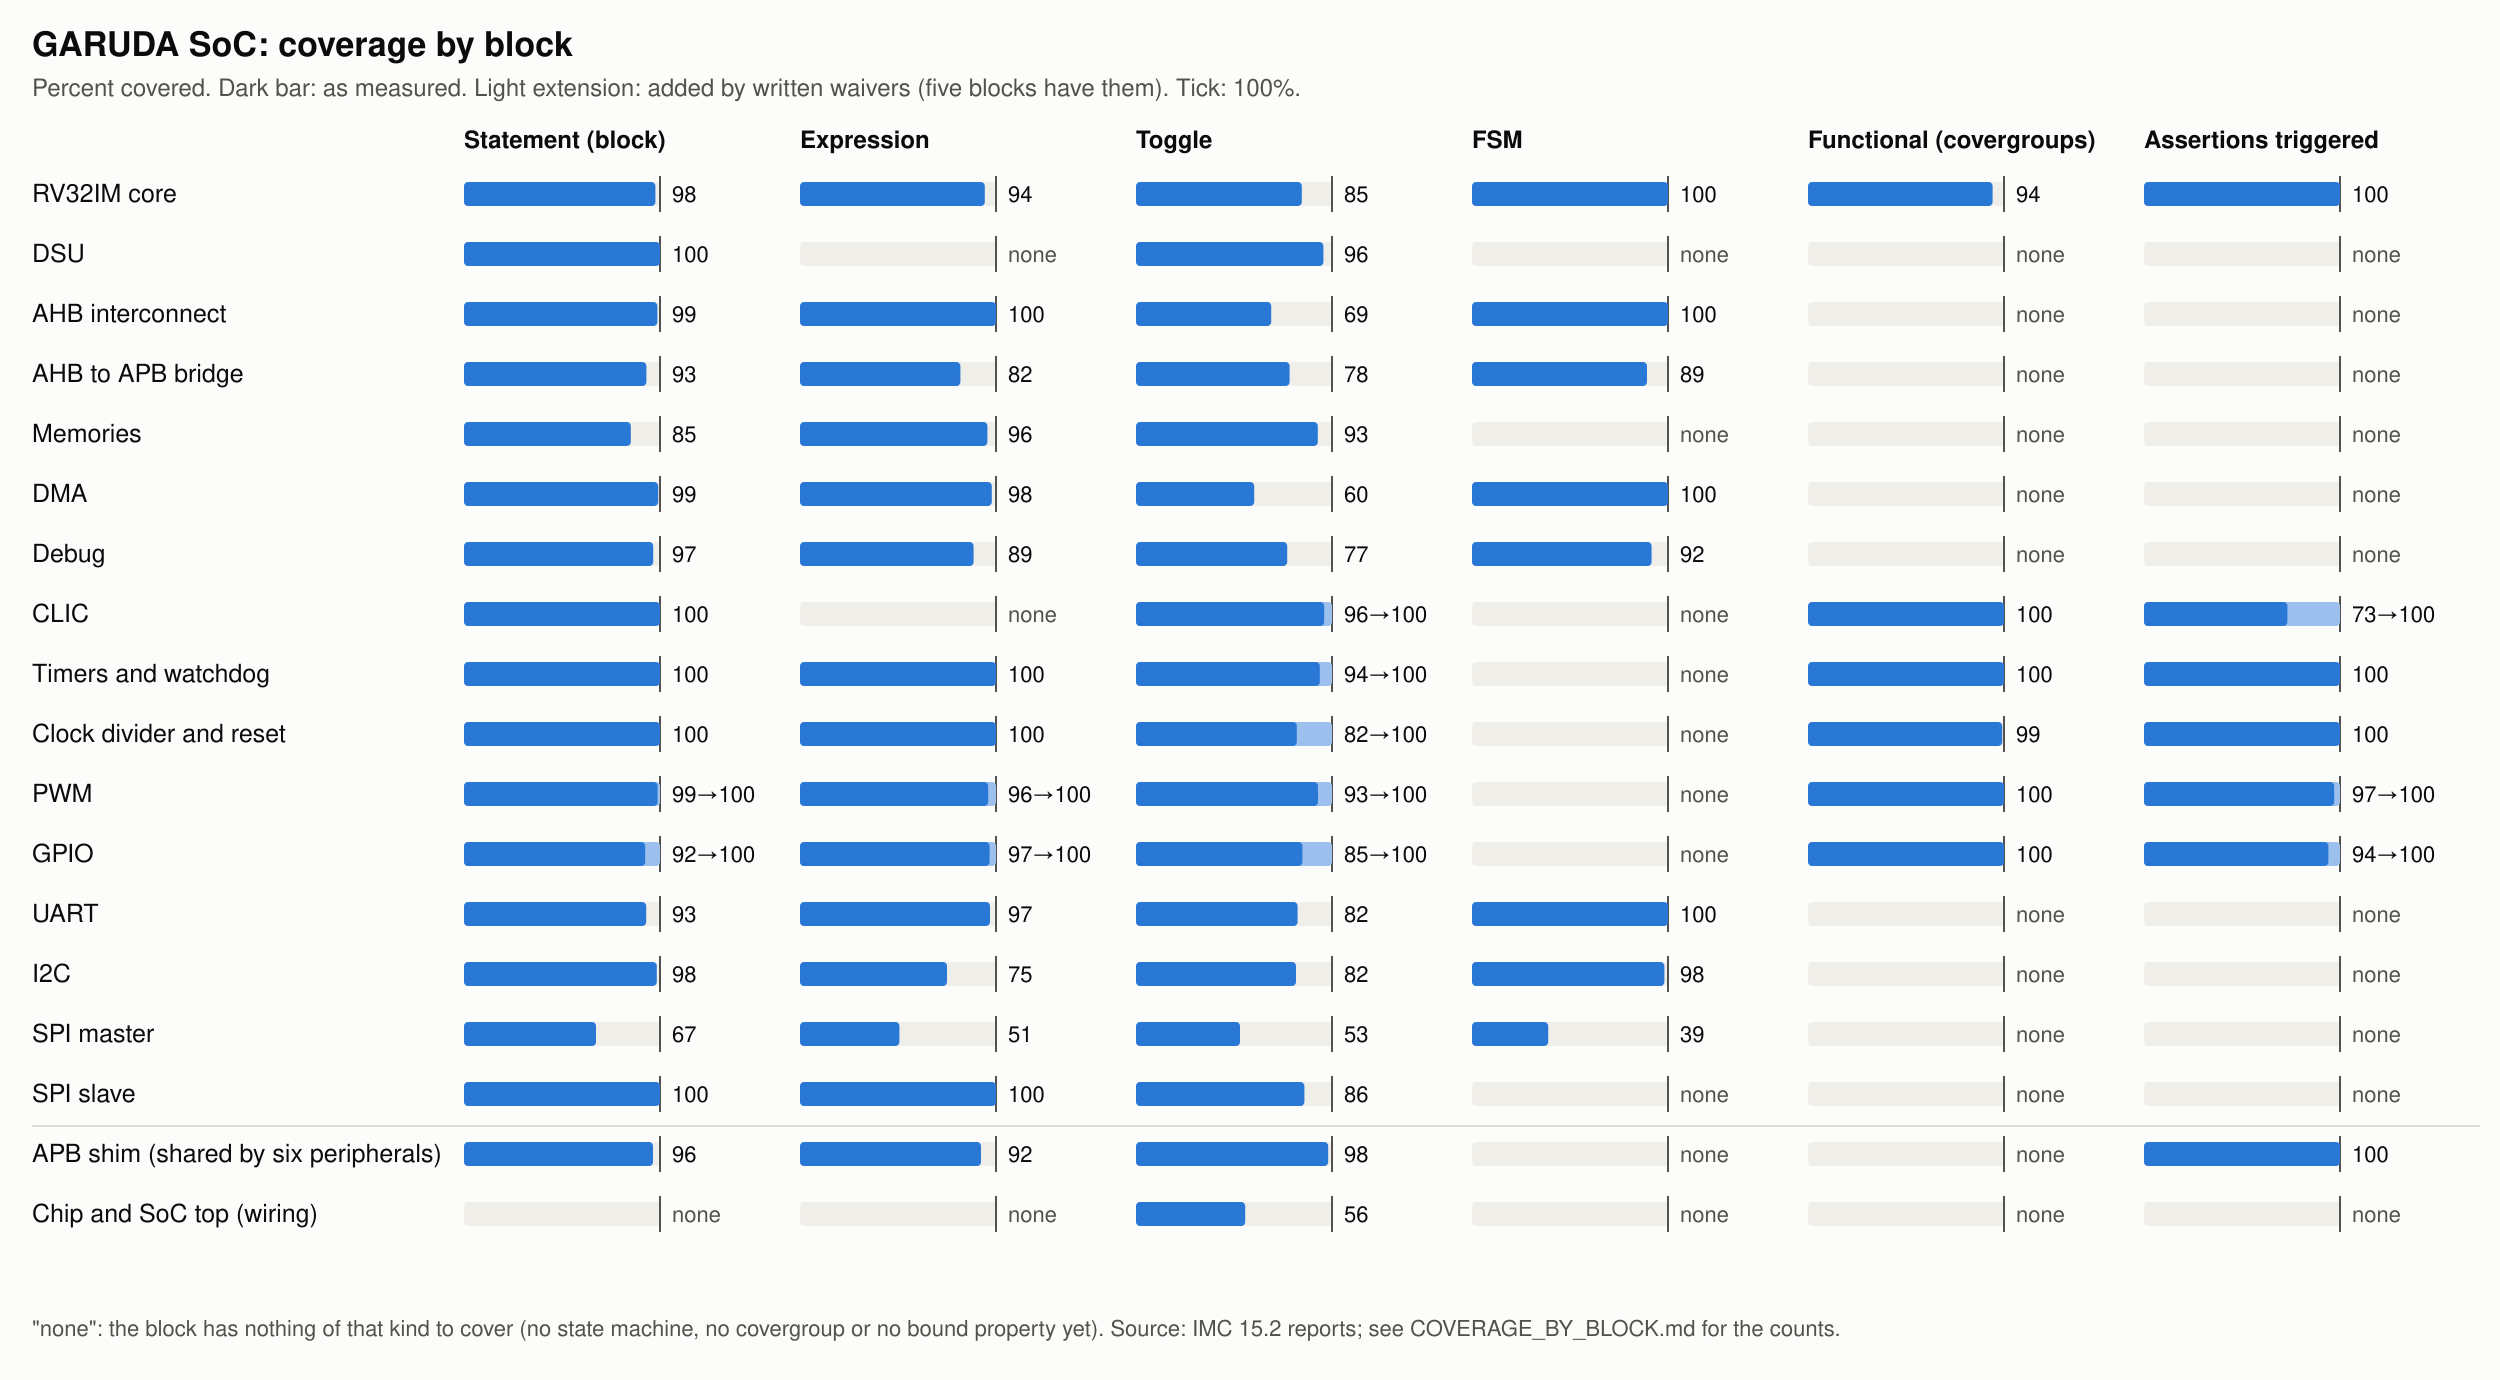
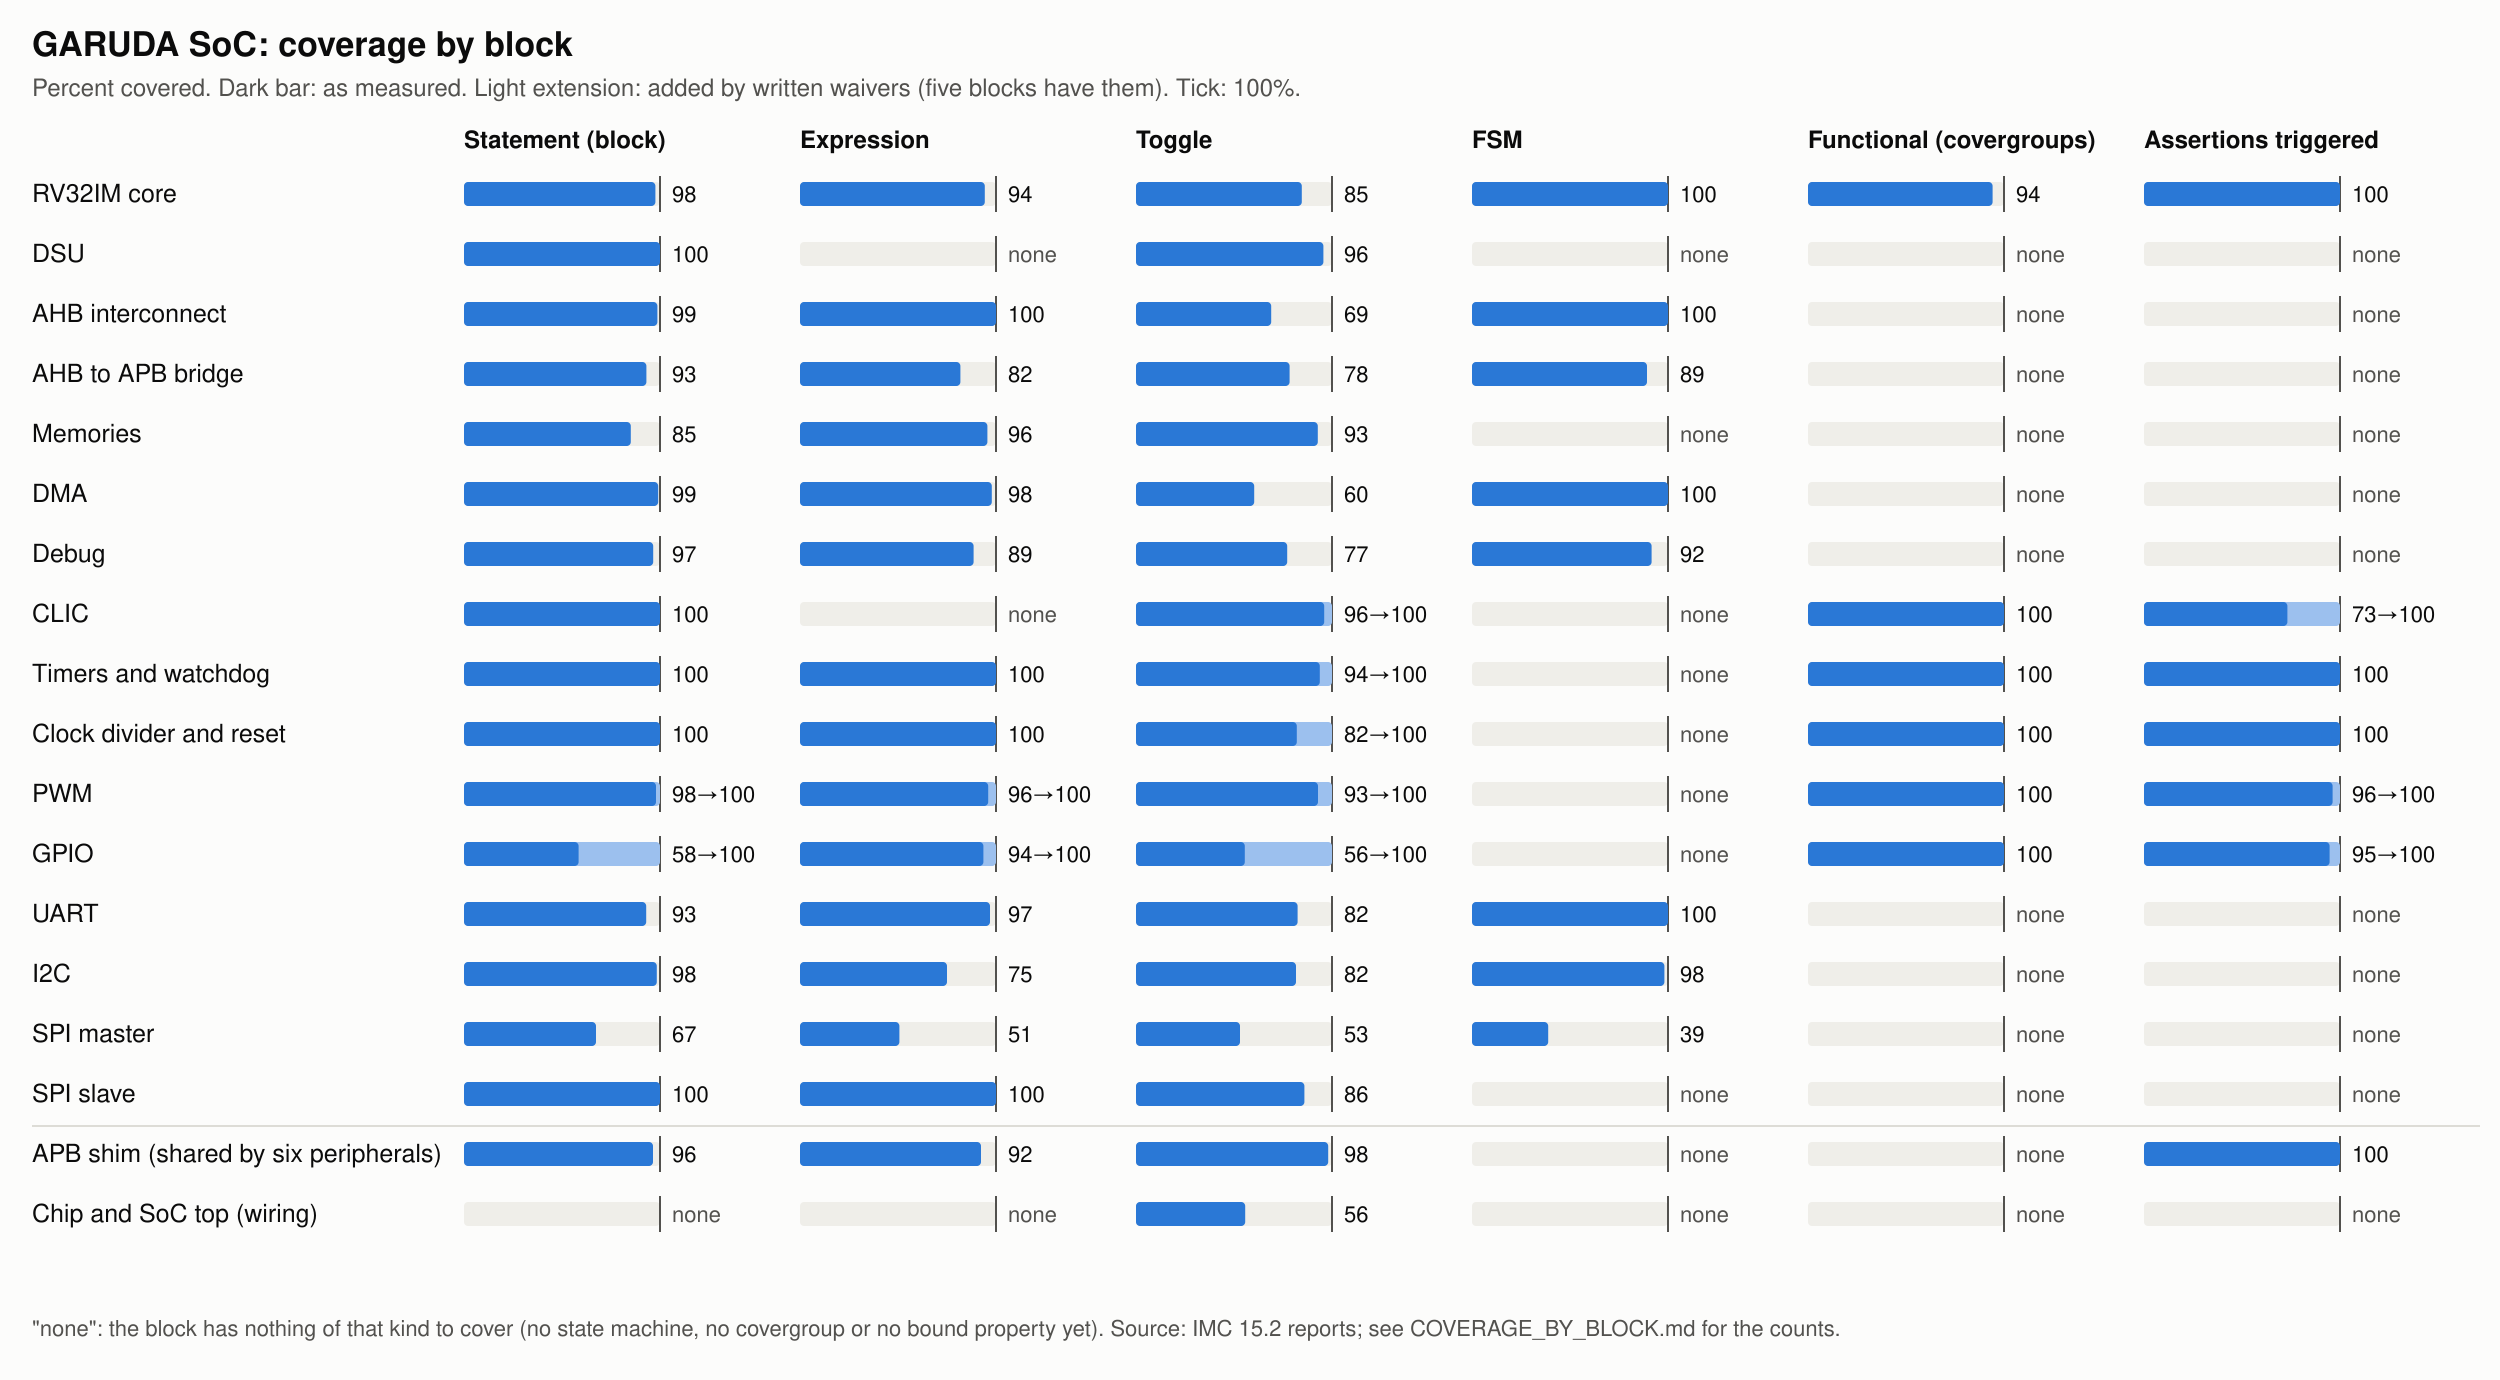
<svg xmlns="http://www.w3.org/2000/svg" width="1250" height="690" viewBox="0 0 1250 690" font-family="Helvetica, Arial, sans-serif" role="img" aria-label="GARUDA coverage by block">
  <rect width="1250" height="690" fill="#fcfcfb" />
  <text x="16" y="28" font-size="17" font-weight="bold" fill="#0b0b0b">GARUDA SoC: coverage by block</text>
  <text x="16" y="48" font-size="12" fill="#52514e">Percent covered. Dark bar: as measured. Light extension: added by written waivers (five blocks have them). Tick: 100%.</text>
  <text x="232" y="74" font-size="12" font-weight="bold" fill="#0b0b0b">Statement (block)</text>
  <text x="400" y="74" font-size="12" font-weight="bold" fill="#0b0b0b">Expression</text>
  <text x="568" y="74" font-size="12" font-weight="bold" fill="#0b0b0b">Toggle</text>
  <text x="736" y="74" font-size="12" font-weight="bold" fill="#0b0b0b">FSM</text>
  <text x="904" y="74" font-size="12" font-weight="bold" fill="#0b0b0b">Functional (covergroups)</text>
  <text x="1072" y="74" font-size="12" font-weight="bold" fill="#0b0b0b">Assertions triggered</text>
  <text x="16" y="101" font-size="12.5" fill="#0b0b0b">RV32IM core</text>
  <rect x="232" y="91" width="98" height="12" rx="2" fill="#efeee9" />
  <line x1="330" y1="88" x2="330" y2="106" stroke="#52514e" stroke-width="1" />
  <rect x="232" y="91" width="95.7" height="12" rx="2" fill="#2a78d6" />
  <text x="336" y="101" font-size="11" fill="#0b0b0b">98</text>
  <rect x="400" y="91" width="98" height="12" rx="2" fill="#efeee9" />
  <line x1="498" y1="88" x2="498" y2="106" stroke="#52514e" stroke-width="1" />
  <rect x="400" y="91" width="92.4" height="12" rx="2" fill="#2a78d6" />
  <text x="504" y="101" font-size="11" fill="#0b0b0b">94</text>
  <rect x="568" y="91" width="98" height="12" rx="2" fill="#efeee9" />
  <line x1="666" y1="88" x2="666" y2="106" stroke="#52514e" stroke-width="1" />
  <rect x="568" y="91" width="82.9" height="12" rx="2" fill="#2a78d6" />
  <text x="672" y="101" font-size="11" fill="#0b0b0b">85</text>
  <rect x="736" y="91" width="98" height="12" rx="2" fill="#efeee9" />
  <line x1="834" y1="88" x2="834" y2="106" stroke="#52514e" stroke-width="1" />
  <rect x="736" y="91" width="98.0" height="12" rx="2" fill="#2a78d6" />
  <text x="840" y="101" font-size="11" fill="#0b0b0b">100</text>
  <rect x="904" y="91" width="98" height="12" rx="2" fill="#efeee9" />
  <line x1="1002" y1="88" x2="1002" y2="106" stroke="#52514e" stroke-width="1" />
  <rect x="904" y="91" width="92.3" height="12" rx="2" fill="#2a78d6" />
  <text x="1008" y="101" font-size="11" fill="#0b0b0b">94</text>
  <rect x="1072" y="91" width="98" height="12" rx="2" fill="#efeee9" />
  <line x1="1170" y1="88" x2="1170" y2="106" stroke="#52514e" stroke-width="1" />
  <rect x="1072" y="91" width="98.0" height="12" rx="2" fill="#2a78d6" />
  <text x="1176" y="101" font-size="11" fill="#0b0b0b">100</text>
  <text x="16" y="131" font-size="12.5" fill="#0b0b0b">DSU</text>
  <rect x="232" y="121" width="98" height="12" rx="2" fill="#efeee9" />
  <line x1="330" y1="118" x2="330" y2="136" stroke="#52514e" stroke-width="1" />
  <rect x="232" y="121" width="98.0" height="12" rx="2" fill="#2a78d6" />
  <text x="336" y="131" font-size="11" fill="#0b0b0b">100</text>
  <rect x="400" y="121" width="98" height="12" rx="2" fill="#efeee9" />
  <line x1="498" y1="118" x2="498" y2="136" stroke="#52514e" stroke-width="1" />
  <text x="504" y="131" font-size="11" fill="#52514e">none</text>
  <rect x="568" y="121" width="98" height="12" rx="2" fill="#efeee9" />
  <line x1="666" y1="118" x2="666" y2="136" stroke="#52514e" stroke-width="1" />
  <rect x="568" y="121" width="93.7" height="12" rx="2" fill="#2a78d6" />
  <text x="672" y="131" font-size="11" fill="#0b0b0b">96</text>
  <rect x="736" y="121" width="98" height="12" rx="2" fill="#efeee9" />
  <line x1="834" y1="118" x2="834" y2="136" stroke="#52514e" stroke-width="1" />
  <text x="840" y="131" font-size="11" fill="#52514e">none</text>
  <rect x="904" y="121" width="98" height="12" rx="2" fill="#efeee9" />
  <line x1="1002" y1="118" x2="1002" y2="136" stroke="#52514e" stroke-width="1" />
  <text x="1008" y="131" font-size="11" fill="#52514e">none</text>
  <rect x="1072" y="121" width="98" height="12" rx="2" fill="#efeee9" />
  <line x1="1170" y1="118" x2="1170" y2="136" stroke="#52514e" stroke-width="1" />
  <text x="1176" y="131" font-size="11" fill="#52514e">none</text>
  <text x="16" y="161" font-size="12.5" fill="#0b0b0b">AHB interconnect</text>
  <rect x="232" y="151" width="98" height="12" rx="2" fill="#efeee9" />
  <line x1="330" y1="148" x2="330" y2="166" stroke="#52514e" stroke-width="1" />
  <rect x="232" y="151" width="96.7" height="12" rx="2" fill="#2a78d6" />
  <text x="336" y="161" font-size="11" fill="#0b0b0b">99</text>
  <rect x="400" y="151" width="98" height="12" rx="2" fill="#efeee9" />
  <line x1="498" y1="148" x2="498" y2="166" stroke="#52514e" stroke-width="1" />
  <rect x="400" y="151" width="98.0" height="12" rx="2" fill="#2a78d6" />
  <text x="504" y="161" font-size="11" fill="#0b0b0b">100</text>
  <rect x="568" y="151" width="98" height="12" rx="2" fill="#efeee9" />
  <line x1="666" y1="148" x2="666" y2="166" stroke="#52514e" stroke-width="1" />
  <rect x="568" y="151" width="67.6" height="12" rx="2" fill="#2a78d6" />
  <text x="672" y="161" font-size="11" fill="#0b0b0b">69</text>
  <rect x="736" y="151" width="98" height="12" rx="2" fill="#efeee9" />
  <line x1="834" y1="148" x2="834" y2="166" stroke="#52514e" stroke-width="1" />
  <rect x="736" y="151" width="98.0" height="12" rx="2" fill="#2a78d6" />
  <text x="840" y="161" font-size="11" fill="#0b0b0b">100</text>
  <rect x="904" y="151" width="98" height="12" rx="2" fill="#efeee9" />
  <line x1="1002" y1="148" x2="1002" y2="166" stroke="#52514e" stroke-width="1" />
  <text x="1008" y="161" font-size="11" fill="#52514e">none</text>
  <rect x="1072" y="151" width="98" height="12" rx="2" fill="#efeee9" />
  <line x1="1170" y1="148" x2="1170" y2="166" stroke="#52514e" stroke-width="1" />
  <text x="1176" y="161" font-size="11" fill="#52514e">none</text>
  <text x="16" y="191" font-size="12.5" fill="#0b0b0b">AHB to APB bridge</text>
  <rect x="232" y="181" width="98" height="12" rx="2" fill="#efeee9" />
  <line x1="330" y1="178" x2="330" y2="196" stroke="#52514e" stroke-width="1" />
  <rect x="232" y="181" width="91.2" height="12" rx="2" fill="#2a78d6" />
  <text x="336" y="191" font-size="11" fill="#0b0b0b">93</text>
  <rect x="400" y="181" width="98" height="12" rx="2" fill="#efeee9" />
  <line x1="498" y1="178" x2="498" y2="196" stroke="#52514e" stroke-width="1" />
  <rect x="400" y="181" width="80.2" height="12" rx="2" fill="#2a78d6" />
  <text x="504" y="191" font-size="11" fill="#0b0b0b">82</text>
  <rect x="568" y="181" width="98" height="12" rx="2" fill="#efeee9" />
  <line x1="666" y1="178" x2="666" y2="196" stroke="#52514e" stroke-width="1" />
  <rect x="568" y="181" width="76.8" height="12" rx="2" fill="#2a78d6" />
  <text x="672" y="191" font-size="11" fill="#0b0b0b">78</text>
  <rect x="736" y="181" width="98" height="12" rx="2" fill="#efeee9" />
  <line x1="834" y1="178" x2="834" y2="196" stroke="#52514e" stroke-width="1" />
  <rect x="736" y="181" width="87.5" height="12" rx="2" fill="#2a78d6" />
  <text x="840" y="191" font-size="11" fill="#0b0b0b">89</text>
  <rect x="904" y="181" width="98" height="12" rx="2" fill="#efeee9" />
  <line x1="1002" y1="178" x2="1002" y2="196" stroke="#52514e" stroke-width="1" />
  <text x="1008" y="191" font-size="11" fill="#52514e">none</text>
  <rect x="1072" y="181" width="98" height="12" rx="2" fill="#efeee9" />
  <line x1="1170" y1="178" x2="1170" y2="196" stroke="#52514e" stroke-width="1" />
  <text x="1176" y="191" font-size="11" fill="#52514e">none</text>
  <text x="16" y="221" font-size="12.5" fill="#0b0b0b">Memories</text>
  <rect x="232" y="211" width="98" height="12" rx="2" fill="#efeee9" />
  <line x1="330" y1="208" x2="330" y2="226" stroke="#52514e" stroke-width="1" />
  <rect x="232" y="211" width="83.4" height="12" rx="2" fill="#2a78d6" />
  <text x="336" y="221" font-size="11" fill="#0b0b0b">85</text>
  <rect x="400" y="211" width="98" height="12" rx="2" fill="#efeee9" />
  <line x1="498" y1="208" x2="498" y2="226" stroke="#52514e" stroke-width="1" />
  <rect x="400" y="211" width="93.7" height="12" rx="2" fill="#2a78d6" />
  <text x="504" y="221" font-size="11" fill="#0b0b0b">96</text>
  <rect x="568" y="211" width="98" height="12" rx="2" fill="#efeee9" />
  <line x1="666" y1="208" x2="666" y2="226" stroke="#52514e" stroke-width="1" />
  <rect x="568" y="211" width="90.9" height="12" rx="2" fill="#2a78d6" />
  <text x="672" y="221" font-size="11" fill="#0b0b0b">93</text>
  <rect x="736" y="211" width="98" height="12" rx="2" fill="#efeee9" />
  <line x1="834" y1="208" x2="834" y2="226" stroke="#52514e" stroke-width="1" />
  <text x="840" y="221" font-size="11" fill="#52514e">none</text>
  <rect x="904" y="211" width="98" height="12" rx="2" fill="#efeee9" />
  <line x1="1002" y1="208" x2="1002" y2="226" stroke="#52514e" stroke-width="1" />
  <text x="1008" y="221" font-size="11" fill="#52514e">none</text>
  <rect x="1072" y="211" width="98" height="12" rx="2" fill="#efeee9" />
  <line x1="1170" y1="208" x2="1170" y2="226" stroke="#52514e" stroke-width="1" />
  <text x="1176" y="221" font-size="11" fill="#52514e">none</text>
  <text x="16" y="251" font-size="12.5" fill="#0b0b0b">DMA</text>
  <rect x="232" y="241" width="98" height="12" rx="2" fill="#efeee9" />
  <line x1="330" y1="238" x2="330" y2="256" stroke="#52514e" stroke-width="1" />
  <rect x="232" y="241" width="97.1" height="12" rx="2" fill="#2a78d6" />
  <text x="336" y="251" font-size="11" fill="#0b0b0b">99</text>
  <rect x="400" y="241" width="98" height="12" rx="2" fill="#efeee9" />
  <line x1="498" y1="238" x2="498" y2="256" stroke="#52514e" stroke-width="1" />
  <rect x="400" y="241" width="95.9" height="12" rx="2" fill="#2a78d6" />
  <text x="504" y="251" font-size="11" fill="#0b0b0b">98</text>
  <rect x="568" y="241" width="98" height="12" rx="2" fill="#efeee9" />
  <line x1="666" y1="238" x2="666" y2="256" stroke="#52514e" stroke-width="1" />
  <rect x="568" y="241" width="59.1" height="12" rx="2" fill="#2a78d6" />
  <text x="672" y="251" font-size="11" fill="#0b0b0b">60</text>
  <rect x="736" y="241" width="98" height="12" rx="2" fill="#efeee9" />
  <line x1="834" y1="238" x2="834" y2="256" stroke="#52514e" stroke-width="1" />
  <rect x="736" y="241" width="98.0" height="12" rx="2" fill="#2a78d6" />
  <text x="840" y="251" font-size="11" fill="#0b0b0b">100</text>
  <rect x="904" y="241" width="98" height="12" rx="2" fill="#efeee9" />
  <line x1="1002" y1="238" x2="1002" y2="256" stroke="#52514e" stroke-width="1" />
  <text x="1008" y="251" font-size="11" fill="#52514e">none</text>
  <rect x="1072" y="241" width="98" height="12" rx="2" fill="#efeee9" />
  <line x1="1170" y1="238" x2="1170" y2="256" stroke="#52514e" stroke-width="1" />
  <text x="1176" y="251" font-size="11" fill="#52514e">none</text>
  <text x="16" y="281" font-size="12.5" fill="#0b0b0b">Debug</text>
  <rect x="232" y="271" width="98" height="12" rx="2" fill="#efeee9" />
  <line x1="330" y1="268" x2="330" y2="286" stroke="#52514e" stroke-width="1" />
  <rect x="232" y="271" width="94.6" height="12" rx="2" fill="#2a78d6" />
  <text x="336" y="281" font-size="11" fill="#0b0b0b">97</text>
  <rect x="400" y="271" width="98" height="12" rx="2" fill="#efeee9" />
  <line x1="498" y1="268" x2="498" y2="286" stroke="#52514e" stroke-width="1" />
  <rect x="400" y="271" width="86.8" height="12" rx="2" fill="#2a78d6" />
  <text x="504" y="281" font-size="11" fill="#0b0b0b">89</text>
  <rect x="568" y="271" width="98" height="12" rx="2" fill="#efeee9" />
  <line x1="666" y1="268" x2="666" y2="286" stroke="#52514e" stroke-width="1" />
  <rect x="568" y="271" width="75.6" height="12" rx="2" fill="#2a78d6" />
  <text x="672" y="281" font-size="11" fill="#0b0b0b">77</text>
  <rect x="736" y="271" width="98" height="12" rx="2" fill="#efeee9" />
  <line x1="834" y1="268" x2="834" y2="286" stroke="#52514e" stroke-width="1" />
  <rect x="736" y="271" width="89.8" height="12" rx="2" fill="#2a78d6" />
  <text x="840" y="281" font-size="11" fill="#0b0b0b">92</text>
  <rect x="904" y="271" width="98" height="12" rx="2" fill="#efeee9" />
  <line x1="1002" y1="268" x2="1002" y2="286" stroke="#52514e" stroke-width="1" />
  <text x="1008" y="281" font-size="11" fill="#52514e">none</text>
  <rect x="1072" y="271" width="98" height="12" rx="2" fill="#efeee9" />
  <line x1="1170" y1="268" x2="1170" y2="286" stroke="#52514e" stroke-width="1" />
  <text x="1176" y="281" font-size="11" fill="#52514e">none</text>
  <text x="16" y="311" font-size="12.5" fill="#0b0b0b">CLIC</text>
  <rect x="232" y="301" width="98" height="12" rx="2" fill="#efeee9" />
  <line x1="330" y1="298" x2="330" y2="316" stroke="#52514e" stroke-width="1" />
  <rect x="232" y="301" width="98.0" height="12" rx="2" fill="#2a78d6" />
  <text x="336" y="311" font-size="11" fill="#0b0b0b">100</text>
  <rect x="400" y="301" width="98" height="12" rx="2" fill="#efeee9" />
  <line x1="498" y1="298" x2="498" y2="316" stroke="#52514e" stroke-width="1" />
  <text x="504" y="311" font-size="11" fill="#52514e">none</text>
  <rect x="568" y="301" width="98" height="12" rx="2" fill="#efeee9" />
  <line x1="666" y1="298" x2="666" y2="316" stroke="#52514e" stroke-width="1" />
  <rect x="568" y="301" width="98.0" height="12" rx="2" fill="#9cc0ee" />
  <rect x="568" y="301" width="94.1" height="12" rx="2" fill="#2a78d6" />
  <text x="672" y="311" font-size="11" fill="#0b0b0b">96→100</text>
  <rect x="736" y="301" width="98" height="12" rx="2" fill="#efeee9" />
  <line x1="834" y1="298" x2="834" y2="316" stroke="#52514e" stroke-width="1" />
  <text x="840" y="311" font-size="11" fill="#52514e">none</text>
  <rect x="904" y="301" width="98" height="12" rx="2" fill="#efeee9" />
  <line x1="1002" y1="298" x2="1002" y2="316" stroke="#52514e" stroke-width="1" />
  <rect x="904" y="301" width="98.0" height="12" rx="2" fill="#2a78d6" />
  <text x="1008" y="311" font-size="11" fill="#0b0b0b">100</text>
  <rect x="1072" y="301" width="98" height="12" rx="2" fill="#efeee9" />
  <line x1="1170" y1="298" x2="1170" y2="316" stroke="#52514e" stroke-width="1" />
  <rect x="1072" y="301" width="98.0" height="12" rx="2" fill="#9cc0ee" />
  <rect x="1072" y="301" width="71.7" height="12" rx="2" fill="#2a78d6" />
  <text x="1176" y="311" font-size="11" fill="#0b0b0b">73→100</text>
  <text x="16" y="341" font-size="12.5" fill="#0b0b0b">Timers and watchdog</text>
  <rect x="232" y="331" width="98" height="12" rx="2" fill="#efeee9" />
  <line x1="330" y1="328" x2="330" y2="346" stroke="#52514e" stroke-width="1" />
  <rect x="232" y="331" width="98.0" height="12" rx="2" fill="#2a78d6" />
  <text x="336" y="341" font-size="11" fill="#0b0b0b">100</text>
  <rect x="400" y="331" width="98" height="12" rx="2" fill="#efeee9" />
  <line x1="498" y1="328" x2="498" y2="346" stroke="#52514e" stroke-width="1" />
  <rect x="400" y="331" width="98.0" height="12" rx="2" fill="#2a78d6" />
  <text x="504" y="341" font-size="11" fill="#0b0b0b">100</text>
  <rect x="568" y="331" width="98" height="12" rx="2" fill="#efeee9" />
  <line x1="666" y1="328" x2="666" y2="346" stroke="#52514e" stroke-width="1" />
  <rect x="568" y="331" width="98.0" height="12" rx="2" fill="#9cc0ee" />
  <rect x="568" y="331" width="91.9" height="12" rx="2" fill="#2a78d6" />
  <text x="672" y="341" font-size="11" fill="#0b0b0b">94→100</text>
  <rect x="736" y="331" width="98" height="12" rx="2" fill="#efeee9" />
  <line x1="834" y1="328" x2="834" y2="346" stroke="#52514e" stroke-width="1" />
  <text x="840" y="341" font-size="11" fill="#52514e">none</text>
  <rect x="904" y="331" width="98" height="12" rx="2" fill="#efeee9" />
  <line x1="1002" y1="328" x2="1002" y2="346" stroke="#52514e" stroke-width="1" />
  <rect x="904" y="331" width="98.0" height="12" rx="2" fill="#2a78d6" />
  <text x="1008" y="341" font-size="11" fill="#0b0b0b">100</text>
  <rect x="1072" y="331" width="98" height="12" rx="2" fill="#efeee9" />
  <line x1="1170" y1="328" x2="1170" y2="346" stroke="#52514e" stroke-width="1" />
  <rect x="1072" y="331" width="98.0" height="12" rx="2" fill="#2a78d6" />
  <text x="1176" y="341" font-size="11" fill="#0b0b0b">100</text>
  <text x="16" y="371" font-size="12.5" fill="#0b0b0b">Clock divider and reset</text>
  <rect x="232" y="361" width="98" height="12" rx="2" fill="#efeee9" />
  <line x1="330" y1="358" x2="330" y2="376" stroke="#52514e" stroke-width="1" />
  <rect x="232" y="361" width="98.0" height="12" rx="2" fill="#2a78d6" />
  <text x="336" y="371" font-size="11" fill="#0b0b0b">100</text>
  <rect x="400" y="361" width="98" height="12" rx="2" fill="#efeee9" />
  <line x1="498" y1="358" x2="498" y2="376" stroke="#52514e" stroke-width="1" />
  <rect x="400" y="361" width="98.0" height="12" rx="2" fill="#2a78d6" />
  <text x="504" y="371" font-size="11" fill="#0b0b0b">100</text>
  <rect x="568" y="361" width="98" height="12" rx="2" fill="#efeee9" />
  <line x1="666" y1="358" x2="666" y2="376" stroke="#52514e" stroke-width="1" />
  <rect x="568" y="361" width="98.0" height="12" rx="2" fill="#9cc0ee" />
  <rect x="568" y="361" width="80.4" height="12" rx="2" fill="#2a78d6" />
  <text x="672" y="371" font-size="11" fill="#0b0b0b">82→100</text>
  <rect x="736" y="361" width="98" height="12" rx="2" fill="#efeee9" />
  <line x1="834" y1="358" x2="834" y2="376" stroke="#52514e" stroke-width="1" />
  <text x="840" y="371" font-size="11" fill="#52514e">none</text>
  <rect x="904" y="361" width="98" height="12" rx="2" fill="#efeee9" />
  <line x1="1002" y1="358" x2="1002" y2="376" stroke="#52514e" stroke-width="1" />
-   <rect x="904" y="361" width="97.1" height="12" rx="2" fill="#2a78d6" />
-   <text x="1008" y="371" font-size="11" fill="#0b0b0b">99</text>
+   <rect x="904" y="361" width="98.0" height="12" rx="2" fill="#2a78d6" />
+   <text x="1008" y="371" font-size="11" fill="#0b0b0b">100</text>
  <rect x="1072" y="361" width="98" height="12" rx="2" fill="#efeee9" />
  <line x1="1170" y1="358" x2="1170" y2="376" stroke="#52514e" stroke-width="1" />
  <rect x="1072" y="361" width="98.0" height="12" rx="2" fill="#2a78d6" />
  <text x="1176" y="371" font-size="11" fill="#0b0b0b">100</text>
  <text x="16" y="401" font-size="12.5" fill="#0b0b0b">PWM</text>
  <rect x="232" y="391" width="98" height="12" rx="2" fill="#efeee9" />
  <line x1="330" y1="388" x2="330" y2="406" stroke="#52514e" stroke-width="1" />
  <rect x="232" y="391" width="98.0" height="12" rx="2" fill="#9cc0ee" />
-   <rect x="232" y="391" width="96.8" height="12" rx="2" fill="#2a78d6" />
-   <text x="336" y="401" font-size="11" fill="#0b0b0b">99→100</text>
+   <rect x="232" y="391" width="96.0" height="12" rx="2" fill="#2a78d6" />
+   <text x="336" y="401" font-size="11" fill="#0b0b0b">98→100</text>
  <rect x="400" y="391" width="98" height="12" rx="2" fill="#efeee9" />
  <line x1="498" y1="388" x2="498" y2="406" stroke="#52514e" stroke-width="1" />
  <rect x="400" y="391" width="98.0" height="12" rx="2" fill="#9cc0ee" />
  <rect x="400" y="391" width="94.1" height="12" rx="2" fill="#2a78d6" />
  <text x="504" y="401" font-size="11" fill="#0b0b0b">96→100</text>
  <rect x="568" y="391" width="98" height="12" rx="2" fill="#efeee9" />
  <line x1="666" y1="388" x2="666" y2="406" stroke="#52514e" stroke-width="1" />
  <rect x="568" y="391" width="98.0" height="12" rx="2" fill="#9cc0ee" />
  <rect x="568" y="391" width="91.0" height="12" rx="2" fill="#2a78d6" />
  <text x="672" y="401" font-size="11" fill="#0b0b0b">93→100</text>
  <rect x="736" y="391" width="98" height="12" rx="2" fill="#efeee9" />
  <line x1="834" y1="388" x2="834" y2="406" stroke="#52514e" stroke-width="1" />
  <text x="840" y="401" font-size="11" fill="#52514e">none</text>
  <rect x="904" y="391" width="98" height="12" rx="2" fill="#efeee9" />
  <line x1="1002" y1="388" x2="1002" y2="406" stroke="#52514e" stroke-width="1" />
  <rect x="904" y="391" width="98.0" height="12" rx="2" fill="#2a78d6" />
  <text x="1008" y="401" font-size="11" fill="#0b0b0b">100</text>
  <rect x="1072" y="391" width="98" height="12" rx="2" fill="#efeee9" />
  <line x1="1170" y1="388" x2="1170" y2="406" stroke="#52514e" stroke-width="1" />
  <rect x="1072" y="391" width="98.0" height="12" rx="2" fill="#9cc0ee" />
-   <rect x="1072" y="391" width="95.1" height="12" rx="2" fill="#2a78d6" />
-   <text x="1176" y="401" font-size="11" fill="#0b0b0b">97→100</text>
+   <rect x="1072" y="391" width="94.3" height="12" rx="2" fill="#2a78d6" />
+   <text x="1176" y="401" font-size="11" fill="#0b0b0b">96→100</text>
  <text x="16" y="431" font-size="12.5" fill="#0b0b0b">GPIO</text>
  <rect x="232" y="421" width="98" height="12" rx="2" fill="#efeee9" />
  <line x1="330" y1="418" x2="330" y2="436" stroke="#52514e" stroke-width="1" />
  <rect x="232" y="421" width="98.0" height="12" rx="2" fill="#9cc0ee" />
-   <rect x="232" y="421" width="90.6" height="12" rx="2" fill="#2a78d6" />
-   <text x="336" y="431" font-size="11" fill="#0b0b0b">92→100</text>
+   <rect x="232" y="421" width="57.3" height="12" rx="2" fill="#2a78d6" />
+   <text x="336" y="431" font-size="11" fill="#0b0b0b">58→100</text>
  <rect x="400" y="421" width="98" height="12" rx="2" fill="#efeee9" />
  <line x1="498" y1="418" x2="498" y2="436" stroke="#52514e" stroke-width="1" />
  <rect x="400" y="421" width="98.0" height="12" rx="2" fill="#9cc0ee" />
-   <rect x="400" y="421" width="94.8" height="12" rx="2" fill="#2a78d6" />
-   <text x="504" y="431" font-size="11" fill="#0b0b0b">97→100</text>
+   <rect x="400" y="421" width="91.7" height="12" rx="2" fill="#2a78d6" />
+   <text x="504" y="431" font-size="11" fill="#0b0b0b">94→100</text>
  <rect x="568" y="421" width="98" height="12" rx="2" fill="#efeee9" />
  <line x1="666" y1="418" x2="666" y2="436" stroke="#52514e" stroke-width="1" />
  <rect x="568" y="421" width="98.0" height="12" rx="2" fill="#9cc0ee" />
-   <rect x="568" y="421" width="83.2" height="12" rx="2" fill="#2a78d6" />
-   <text x="672" y="431" font-size="11" fill="#0b0b0b">85→100</text>
+   <rect x="568" y="421" width="54.4" height="12" rx="2" fill="#2a78d6" />
+   <text x="672" y="431" font-size="11" fill="#0b0b0b">56→100</text>
  <rect x="736" y="421" width="98" height="12" rx="2" fill="#efeee9" />
  <line x1="834" y1="418" x2="834" y2="436" stroke="#52514e" stroke-width="1" />
  <text x="840" y="431" font-size="11" fill="#52514e">none</text>
  <rect x="904" y="421" width="98" height="12" rx="2" fill="#efeee9" />
  <line x1="1002" y1="418" x2="1002" y2="436" stroke="#52514e" stroke-width="1" />
  <rect x="904" y="421" width="98.0" height="12" rx="2" fill="#2a78d6" />
  <text x="1008" y="431" font-size="11" fill="#0b0b0b">100</text>
  <rect x="1072" y="421" width="98" height="12" rx="2" fill="#efeee9" />
  <line x1="1170" y1="418" x2="1170" y2="436" stroke="#52514e" stroke-width="1" />
  <rect x="1072" y="421" width="98.0" height="12" rx="2" fill="#9cc0ee" />
-   <rect x="1072" y="421" width="92.2" height="12" rx="2" fill="#2a78d6" />
-   <text x="1176" y="431" font-size="11" fill="#0b0b0b">94→100</text>
+   <rect x="1072" y="421" width="92.8" height="12" rx="2" fill="#2a78d6" />
+   <text x="1176" y="431" font-size="11" fill="#0b0b0b">95→100</text>
  <text x="16" y="461" font-size="12.5" fill="#0b0b0b">UART</text>
  <rect x="232" y="451" width="98" height="12" rx="2" fill="#efeee9" />
  <line x1="330" y1="448" x2="330" y2="466" stroke="#52514e" stroke-width="1" />
  <rect x="232" y="451" width="91.1" height="12" rx="2" fill="#2a78d6" />
  <text x="336" y="461" font-size="11" fill="#0b0b0b">93</text>
  <rect x="400" y="451" width="98" height="12" rx="2" fill="#efeee9" />
  <line x1="498" y1="448" x2="498" y2="466" stroke="#52514e" stroke-width="1" />
  <rect x="400" y="451" width="95.0" height="12" rx="2" fill="#2a78d6" />
  <text x="504" y="461" font-size="11" fill="#0b0b0b">97</text>
  <rect x="568" y="451" width="98" height="12" rx="2" fill="#efeee9" />
  <line x1="666" y1="448" x2="666" y2="466" stroke="#52514e" stroke-width="1" />
  <rect x="568" y="451" width="80.8" height="12" rx="2" fill="#2a78d6" />
  <text x="672" y="461" font-size="11" fill="#0b0b0b">82</text>
  <rect x="736" y="451" width="98" height="12" rx="2" fill="#efeee9" />
  <line x1="834" y1="448" x2="834" y2="466" stroke="#52514e" stroke-width="1" />
  <rect x="736" y="451" width="98.0" height="12" rx="2" fill="#2a78d6" />
  <text x="840" y="461" font-size="11" fill="#0b0b0b">100</text>
  <rect x="904" y="451" width="98" height="12" rx="2" fill="#efeee9" />
  <line x1="1002" y1="448" x2="1002" y2="466" stroke="#52514e" stroke-width="1" />
  <text x="1008" y="461" font-size="11" fill="#52514e">none</text>
  <rect x="1072" y="451" width="98" height="12" rx="2" fill="#efeee9" />
  <line x1="1170" y1="448" x2="1170" y2="466" stroke="#52514e" stroke-width="1" />
  <text x="1176" y="461" font-size="11" fill="#52514e">none</text>
  <text x="16" y="491" font-size="12.5" fill="#0b0b0b">I2C</text>
  <rect x="232" y="481" width="98" height="12" rx="2" fill="#efeee9" />
  <line x1="330" y1="478" x2="330" y2="496" stroke="#52514e" stroke-width="1" />
  <rect x="232" y="481" width="96.4" height="12" rx="2" fill="#2a78d6" />
  <text x="336" y="491" font-size="11" fill="#0b0b0b">98</text>
  <rect x="400" y="481" width="98" height="12" rx="2" fill="#efeee9" />
  <line x1="498" y1="478" x2="498" y2="496" stroke="#52514e" stroke-width="1" />
  <rect x="400" y="481" width="73.5" height="12" rx="2" fill="#2a78d6" />
  <text x="504" y="491" font-size="11" fill="#0b0b0b">75</text>
  <rect x="568" y="481" width="98" height="12" rx="2" fill="#efeee9" />
  <line x1="666" y1="478" x2="666" y2="496" stroke="#52514e" stroke-width="1" />
  <rect x="568" y="481" width="80.0" height="12" rx="2" fill="#2a78d6" />
  <text x="672" y="491" font-size="11" fill="#0b0b0b">82</text>
  <rect x="736" y="481" width="98" height="12" rx="2" fill="#efeee9" />
  <line x1="834" y1="478" x2="834" y2="496" stroke="#52514e" stroke-width="1" />
  <rect x="736" y="481" width="96.2" height="12" rx="2" fill="#2a78d6" />
  <text x="840" y="491" font-size="11" fill="#0b0b0b">98</text>
  <rect x="904" y="481" width="98" height="12" rx="2" fill="#efeee9" />
  <line x1="1002" y1="478" x2="1002" y2="496" stroke="#52514e" stroke-width="1" />
  <text x="1008" y="491" font-size="11" fill="#52514e">none</text>
  <rect x="1072" y="481" width="98" height="12" rx="2" fill="#efeee9" />
  <line x1="1170" y1="478" x2="1170" y2="496" stroke="#52514e" stroke-width="1" />
  <text x="1176" y="491" font-size="11" fill="#52514e">none</text>
  <text x="16" y="521" font-size="12.5" fill="#0b0b0b">SPI master</text>
  <rect x="232" y="511" width="98" height="12" rx="2" fill="#efeee9" />
  <line x1="330" y1="508" x2="330" y2="526" stroke="#52514e" stroke-width="1" />
  <rect x="232" y="511" width="66.0" height="12" rx="2" fill="#2a78d6" />
  <text x="336" y="521" font-size="11" fill="#0b0b0b">67</text>
  <rect x="400" y="511" width="98" height="12" rx="2" fill="#efeee9" />
  <line x1="498" y1="508" x2="498" y2="526" stroke="#52514e" stroke-width="1" />
  <rect x="400" y="511" width="49.7" height="12" rx="2" fill="#2a78d6" />
  <text x="504" y="521" font-size="11" fill="#0b0b0b">51</text>
  <rect x="568" y="511" width="98" height="12" rx="2" fill="#efeee9" />
  <line x1="666" y1="508" x2="666" y2="526" stroke="#52514e" stroke-width="1" />
  <rect x="568" y="511" width="52.0" height="12" rx="2" fill="#2a78d6" />
  <text x="672" y="521" font-size="11" fill="#0b0b0b">53</text>
  <rect x="736" y="511" width="98" height="12" rx="2" fill="#efeee9" />
  <line x1="834" y1="508" x2="834" y2="526" stroke="#52514e" stroke-width="1" />
  <rect x="736" y="511" width="38.1" height="12" rx="2" fill="#2a78d6" />
  <text x="840" y="521" font-size="11" fill="#0b0b0b">39</text>
  <rect x="904" y="511" width="98" height="12" rx="2" fill="#efeee9" />
  <line x1="1002" y1="508" x2="1002" y2="526" stroke="#52514e" stroke-width="1" />
  <text x="1008" y="521" font-size="11" fill="#52514e">none</text>
  <rect x="1072" y="511" width="98" height="12" rx="2" fill="#efeee9" />
  <line x1="1170" y1="508" x2="1170" y2="526" stroke="#52514e" stroke-width="1" />
  <text x="1176" y="521" font-size="11" fill="#52514e">none</text>
  <text x="16" y="551" font-size="12.5" fill="#0b0b0b">SPI slave</text>
  <rect x="232" y="541" width="98" height="12" rx="2" fill="#efeee9" />
  <line x1="330" y1="538" x2="330" y2="556" stroke="#52514e" stroke-width="1" />
  <rect x="232" y="541" width="98.0" height="12" rx="2" fill="#2a78d6" />
  <text x="336" y="551" font-size="11" fill="#0b0b0b">100</text>
  <rect x="400" y="541" width="98" height="12" rx="2" fill="#efeee9" />
  <line x1="498" y1="538" x2="498" y2="556" stroke="#52514e" stroke-width="1" />
  <rect x="400" y="541" width="98.0" height="12" rx="2" fill="#2a78d6" />
  <text x="504" y="551" font-size="11" fill="#0b0b0b">100</text>
  <rect x="568" y="541" width="98" height="12" rx="2" fill="#efeee9" />
  <line x1="666" y1="538" x2="666" y2="556" stroke="#52514e" stroke-width="1" />
  <rect x="568" y="541" width="84.2" height="12" rx="2" fill="#2a78d6" />
  <text x="672" y="551" font-size="11" fill="#0b0b0b">86</text>
  <rect x="736" y="541" width="98" height="12" rx="2" fill="#efeee9" />
  <line x1="834" y1="538" x2="834" y2="556" stroke="#52514e" stroke-width="1" />
  <text x="840" y="551" font-size="11" fill="#52514e">none</text>
  <rect x="904" y="541" width="98" height="12" rx="2" fill="#efeee9" />
  <line x1="1002" y1="538" x2="1002" y2="556" stroke="#52514e" stroke-width="1" />
  <text x="1008" y="551" font-size="11" fill="#52514e">none</text>
  <rect x="1072" y="541" width="98" height="12" rx="2" fill="#efeee9" />
  <line x1="1170" y1="538" x2="1170" y2="556" stroke="#52514e" stroke-width="1" />
  <text x="1176" y="551" font-size="11" fill="#52514e">none</text>
  <line x1="16" y1="563" x2="1240" y2="563" stroke="#dddcd6" stroke-width="1" />
  <text x="16" y="581" font-size="12.5" fill="#0b0b0b">APB shim (shared by six peripherals)</text>
  <rect x="232" y="571" width="98" height="12" rx="2" fill="#efeee9" />
  <line x1="330" y1="568" x2="330" y2="586" stroke="#52514e" stroke-width="1" />
  <rect x="232" y="571" width="94.5" height="12" rx="2" fill="#2a78d6" />
  <text x="336" y="581" font-size="11" fill="#0b0b0b">96</text>
  <rect x="400" y="571" width="98" height="12" rx="2" fill="#efeee9" />
  <line x1="498" y1="568" x2="498" y2="586" stroke="#52514e" stroke-width="1" />
  <rect x="400" y="571" width="90.5" height="12" rx="2" fill="#2a78d6" />
  <text x="504" y="581" font-size="11" fill="#0b0b0b">92</text>
  <rect x="568" y="571" width="98" height="12" rx="2" fill="#efeee9" />
  <line x1="666" y1="568" x2="666" y2="586" stroke="#52514e" stroke-width="1" />
  <rect x="568" y="571" width="96.1" height="12" rx="2" fill="#2a78d6" />
  <text x="672" y="581" font-size="11" fill="#0b0b0b">98</text>
  <rect x="736" y="571" width="98" height="12" rx="2" fill="#efeee9" />
  <line x1="834" y1="568" x2="834" y2="586" stroke="#52514e" stroke-width="1" />
  <text x="840" y="581" font-size="11" fill="#52514e">none</text>
  <rect x="904" y="571" width="98" height="12" rx="2" fill="#efeee9" />
  <line x1="1002" y1="568" x2="1002" y2="586" stroke="#52514e" stroke-width="1" />
  <text x="1008" y="581" font-size="11" fill="#52514e">none</text>
  <rect x="1072" y="571" width="98" height="12" rx="2" fill="#efeee9" />
  <line x1="1170" y1="568" x2="1170" y2="586" stroke="#52514e" stroke-width="1" />
  <rect x="1072" y="571" width="98.0" height="12" rx="2" fill="#2a78d6" />
  <text x="1176" y="581" font-size="11" fill="#0b0b0b">100</text>
  <text x="16" y="611" font-size="12.5" fill="#0b0b0b">Chip and SoC top (wiring)</text>
  <rect x="232" y="601" width="98" height="12" rx="2" fill="#efeee9" />
  <line x1="330" y1="598" x2="330" y2="616" stroke="#52514e" stroke-width="1" />
  <text x="336" y="611" font-size="11" fill="#52514e">none</text>
  <rect x="400" y="601" width="98" height="12" rx="2" fill="#efeee9" />
  <line x1="498" y1="598" x2="498" y2="616" stroke="#52514e" stroke-width="1" />
  <text x="504" y="611" font-size="11" fill="#52514e">none</text>
  <rect x="568" y="601" width="98" height="12" rx="2" fill="#efeee9" />
  <line x1="666" y1="598" x2="666" y2="616" stroke="#52514e" stroke-width="1" />
  <rect x="568" y="601" width="54.6" height="12" rx="2" fill="#2a78d6" />
  <text x="672" y="611" font-size="11" fill="#0b0b0b">56</text>
  <rect x="736" y="601" width="98" height="12" rx="2" fill="#efeee9" />
  <line x1="834" y1="598" x2="834" y2="616" stroke="#52514e" stroke-width="1" />
  <text x="840" y="611" font-size="11" fill="#52514e">none</text>
  <rect x="904" y="601" width="98" height="12" rx="2" fill="#efeee9" />
  <line x1="1002" y1="598" x2="1002" y2="616" stroke="#52514e" stroke-width="1" />
  <text x="1008" y="611" font-size="11" fill="#52514e">none</text>
  <rect x="1072" y="601" width="98" height="12" rx="2" fill="#efeee9" />
  <line x1="1170" y1="598" x2="1170" y2="616" stroke="#52514e" stroke-width="1" />
  <text x="1176" y="611" font-size="11" fill="#52514e">none</text>
  <text x="16" y="668" font-size="11" fill="#52514e">"none": the block has nothing of that kind to cover (no state machine, no covergroup or no bound property yet). Source: IMC 15.2 reports; see COVERAGE_BY_BLOCK.md for the counts.</text>
</svg>
